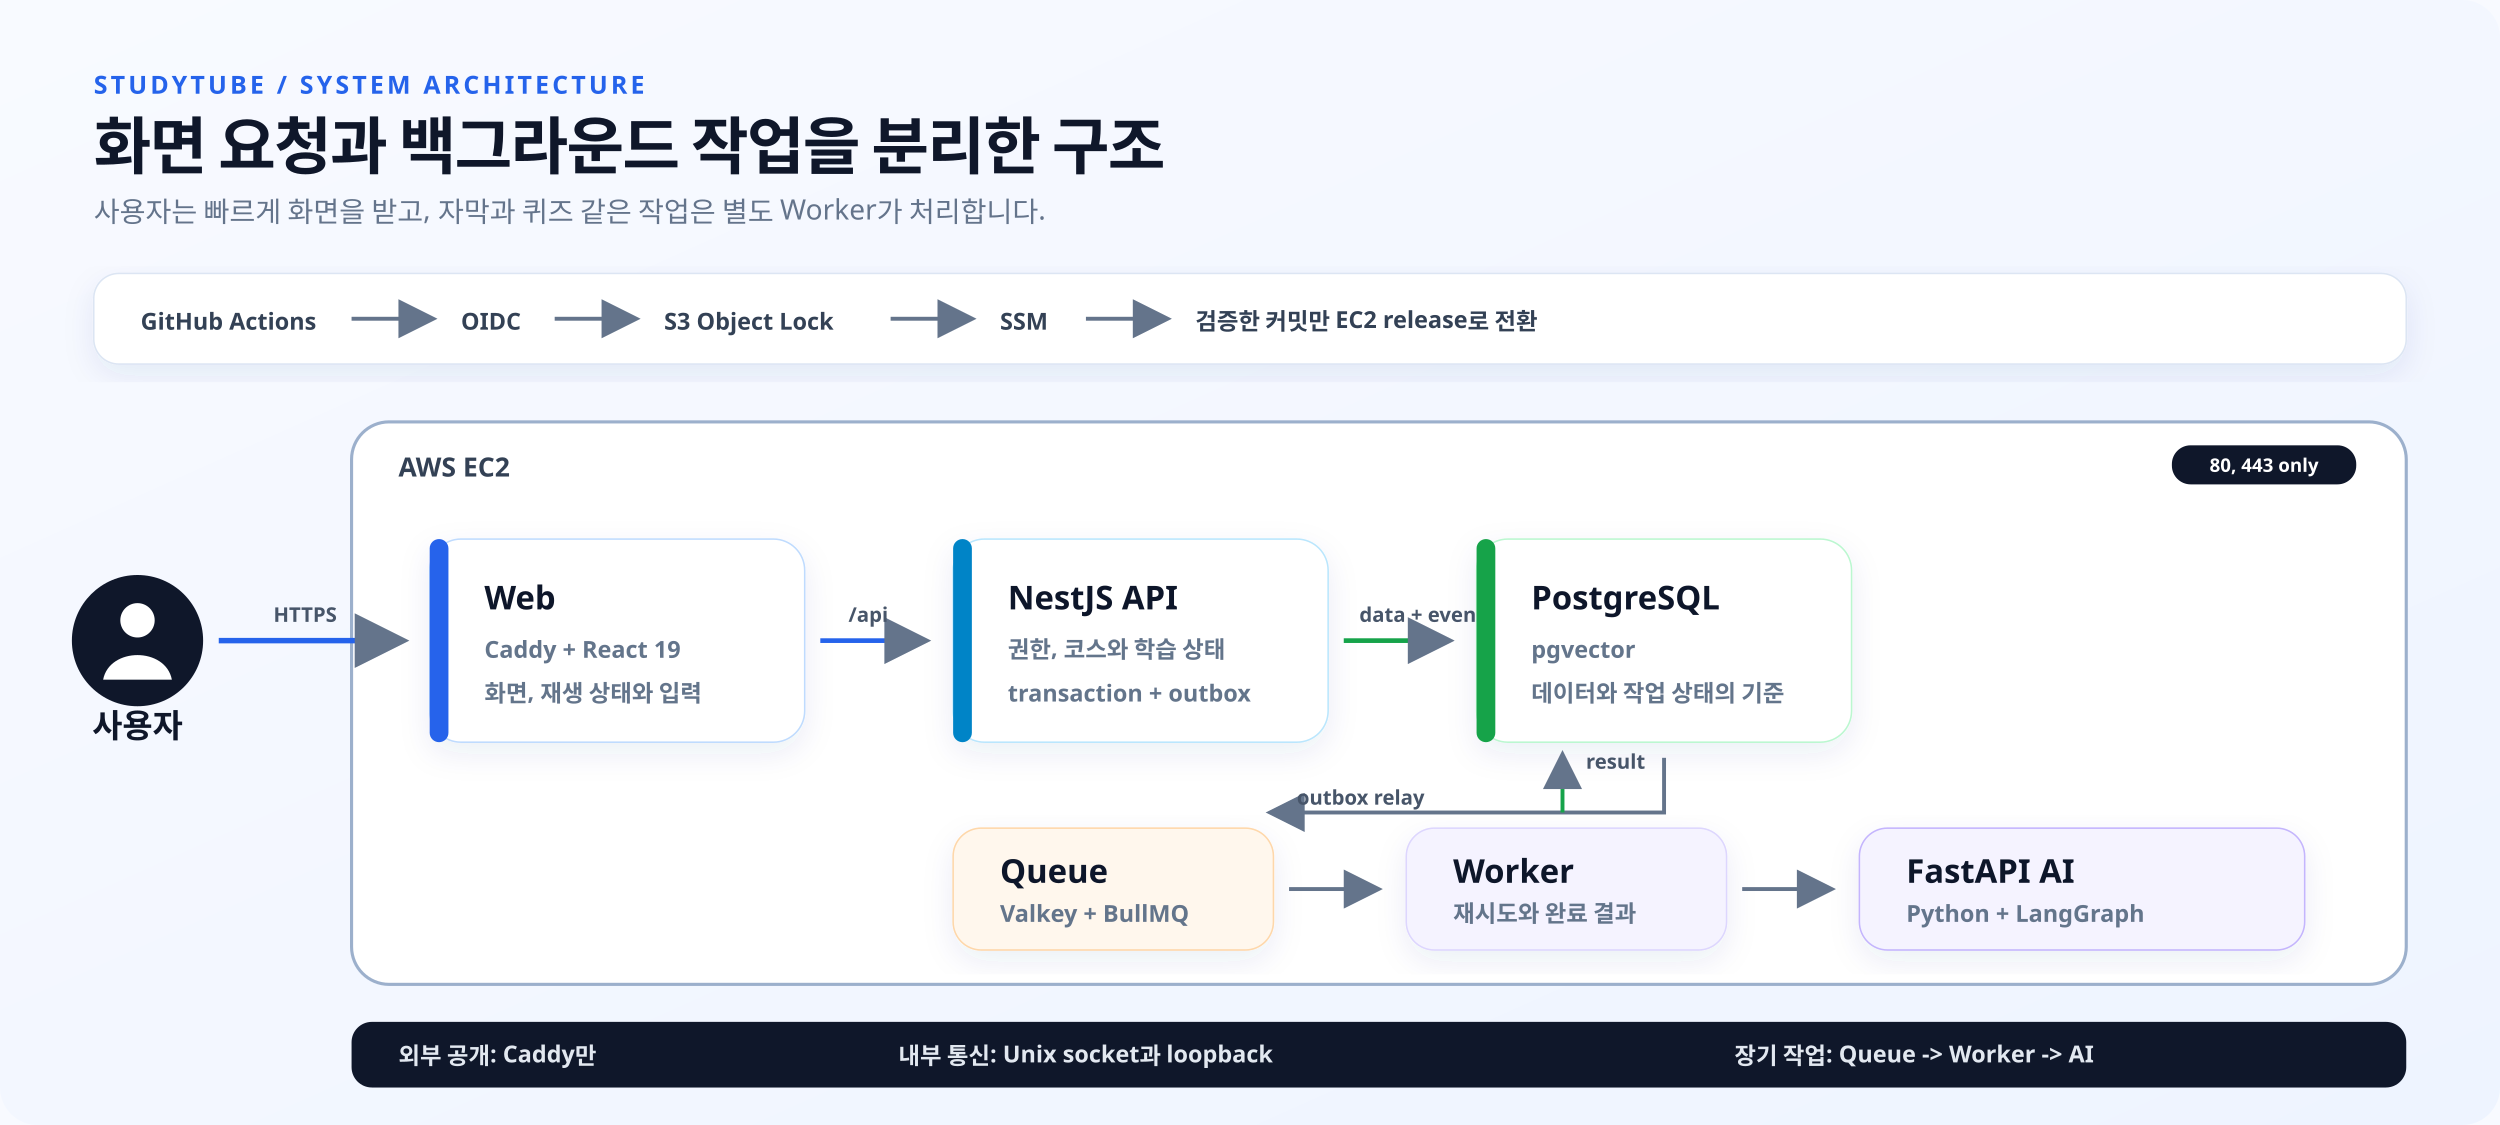
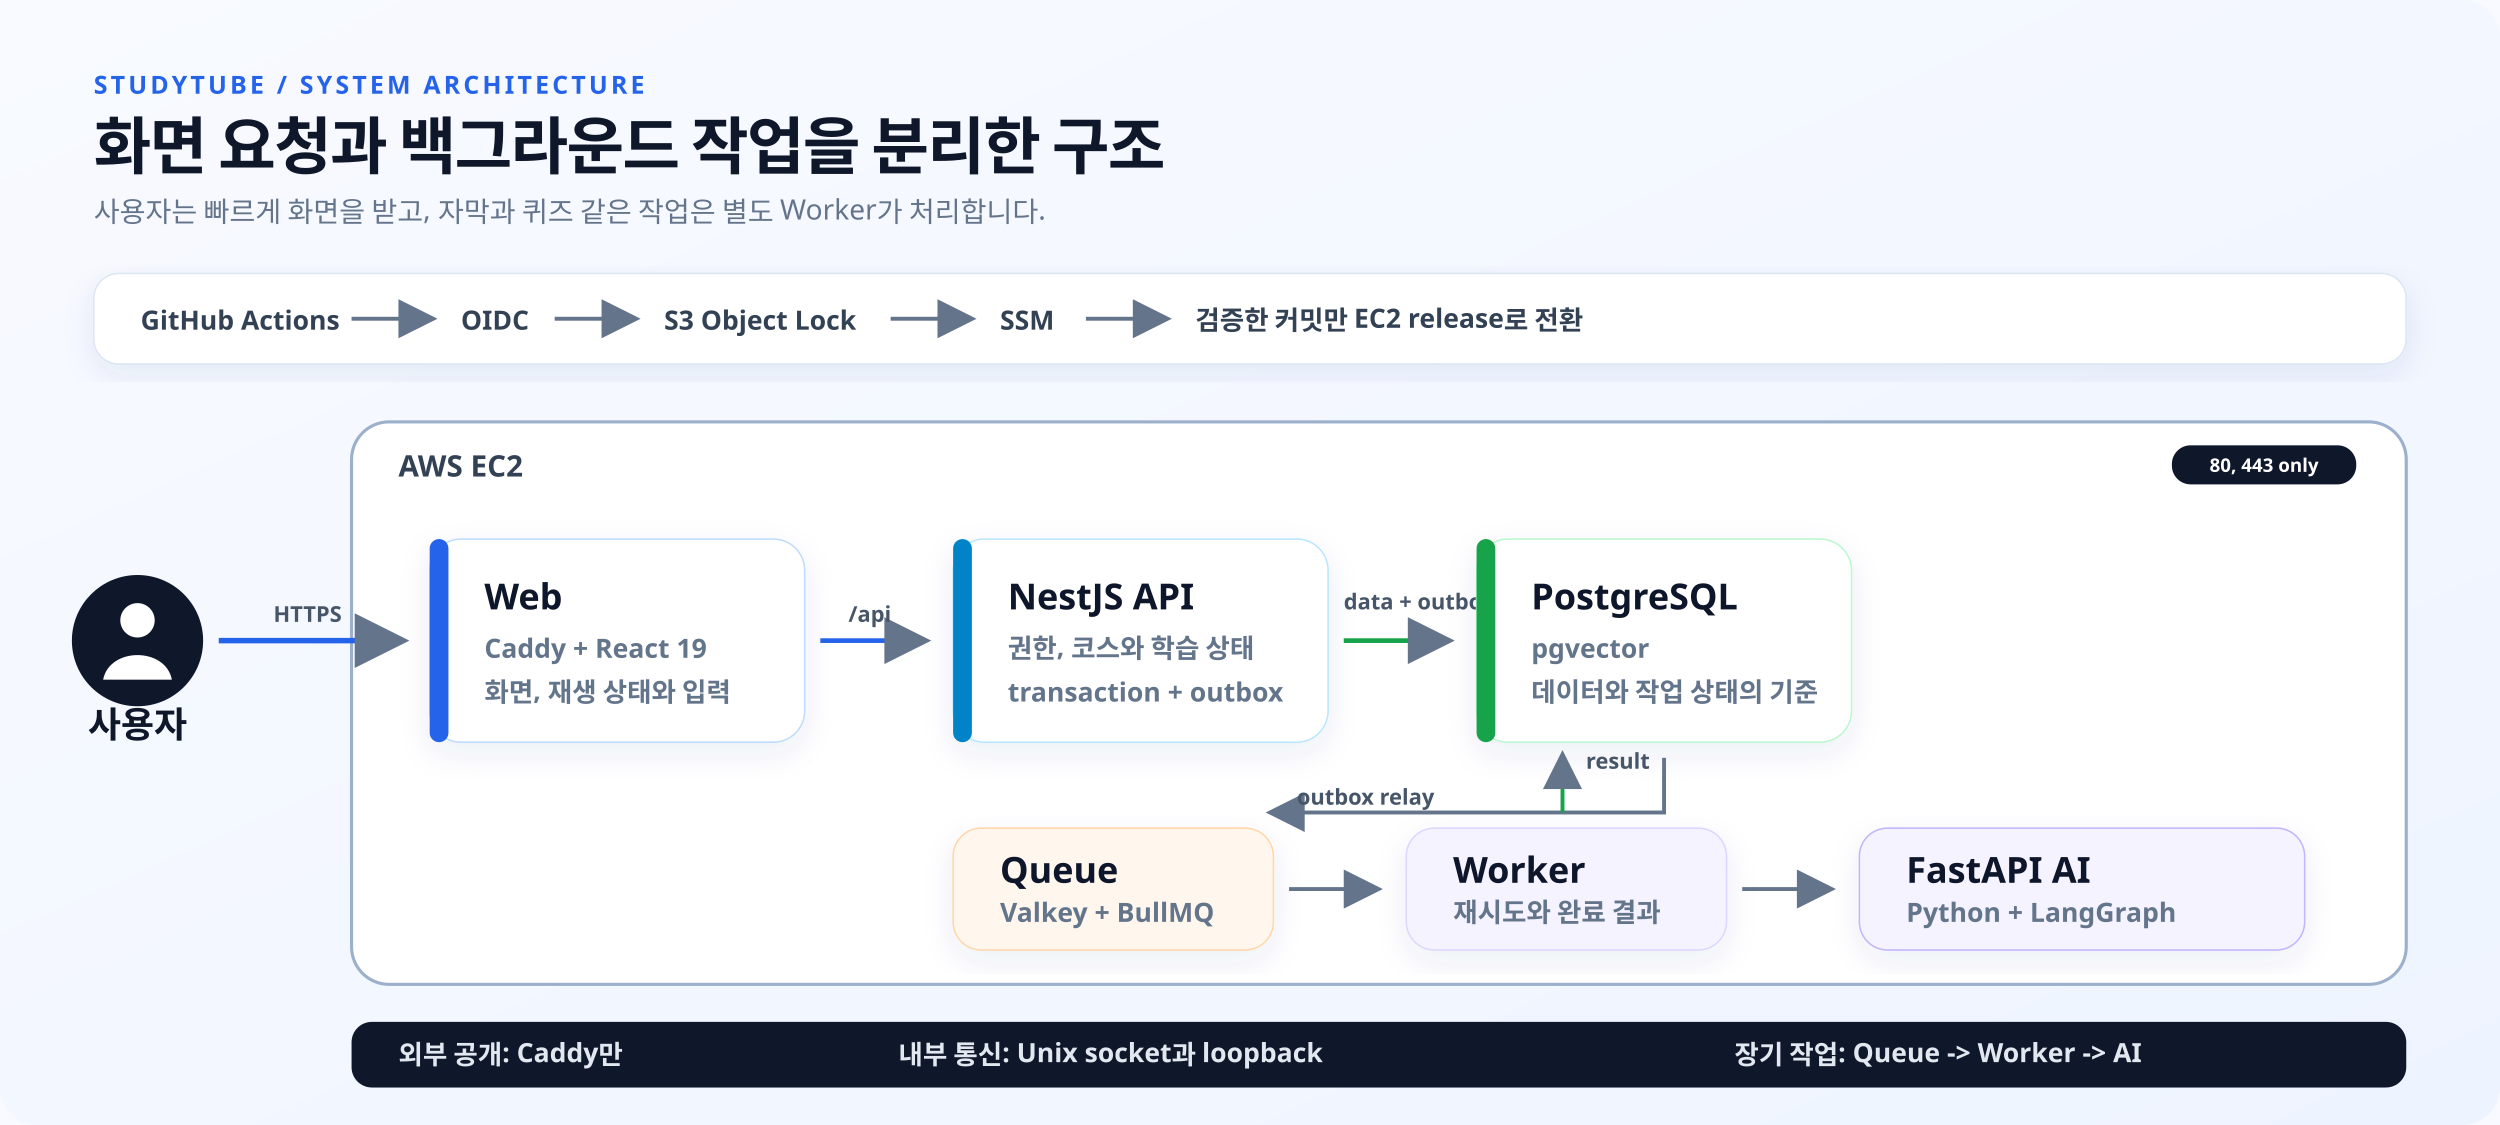
<svg xmlns="http://www.w3.org/2000/svg" width="1600" height="720" viewBox="0 0 1600 720" role="img" aria-labelledby="title desc">
  <defs>
    <linearGradient id="bg" x1="0" y1="0" x2="1" y2="1">
      <stop stop-color="#F8FAFF" />
      <stop offset="1" stop-color="#EEF4FF" />
    </linearGradient>
    <filter id="shadow" x="-20%" y="-20%" width="140%" height="140%">
      <feDropShadow dx="0" dy="7" stdDeviation="10" flood-color="#1E3A8A" flood-opacity="0.08" />
    </filter>
    <marker id="arrow" markerWidth="10" markerHeight="10" refX="8" refY="5" orient="auto">
      <path d="M0 0 L10 5 L0 10 Z" fill="#64748B" />
    </marker>
    <style>
      text { font-family: Pretendard, "Noto Sans KR", "Segoe UI", sans-serif; fill:#0F172A; }
      .eyebrow { font-size:16px; font-weight:800; letter-spacing:2px; fill:#2563EB; }
      .title { font-size:40px; font-weight:850; letter-spacing:-1px; }
      .subtitle { font-size:18px; font-weight:500; fill:#64748B; }
-       .rail { font-size:15px; font-weight:750; fill:#334155; }
-       .boundary { font-size:17px; font-weight:800; fill:#334155; }
-       .node { font-size:21px; font-weight:850; }
-       .tech { font-size:15px; font-weight:650; fill:#64748B; }
-       .edge { font-size:13px; font-weight:800; fill:#475569; }
-       .note { font-size:15px; font-weight:700; fill:#475569; }
+       .rail { font-size:17px; font-weight:750; fill:#334155; }
+       .boundary { font-size:19px; font-weight:800; fill:#334155; }
+       .node { font-size:23px; font-weight:850; }
+       .tech { font-size:17px; font-weight:650; fill:#64748B; }
+       .edge { font-size:14px; font-weight:800; fill:#475569; }
+       .note { font-size:17px; font-weight:700; fill:#475569; }
    </style>
  </defs>
  <rect width="1600" height="720" fill="#F8FAFF" />
  <rect width="1600" height="720" rx="24" fill="url(#bg)" />
  <text x="60" y="60" class="eyebrow">STUDYTUBE / SYSTEM ARCHITECTURE</text>
  <text x="60" y="108" class="title">화면 요청과 백그라운드 작업을 분리한 구조</text>
  <text x="60" y="142" class="subtitle">사용자는 빠르게 화면을 받고, 자막과 퀴즈 같은 작업은 별도 Worker가 처리합니다.</text>
  <g filter="url(#shadow)">
    <rect x="60" y="175" width="1480" height="58" rx="16" fill="#FFFFFF" stroke="#DCE5F3" />
  </g>
  <text x="90" y="211" class="rail">GitHub Actions</text>
  <path d="M225 204 H275" stroke="#64748B" stroke-width="2.5" marker-end="url(#arrow)" />
  <text x="295" y="211" class="rail">OIDC</text>
  <path d="M355 204 H405" stroke="#64748B" stroke-width="2.5" marker-end="url(#arrow)" />
  <text x="425" y="211" class="rail">S3 Object Lock</text>
  <path d="M570 204 H620" stroke="#64748B" stroke-width="2.5" marker-end="url(#arrow)" />
  <text x="640" y="211" class="rail">SSM</text>
  <path d="M695 204 H745" stroke="#64748B" stroke-width="2.5" marker-end="url(#arrow)" />
  <text x="765" y="211" class="rail">검증한 커밋만 EC2 release로 전환</text>
  <rect x="225" y="270" width="1315" height="360" rx="24" fill="#FFFFFF" stroke="#9CB0CC" stroke-width="2" />
  <text x="255" y="305" class="boundary">AWS EC2</text>
  <rect x="1390" y="285" width="118" height="25" rx="12" fill="#0F172A" />
  <text x="1449" y="302" text-anchor="middle" font-size="12" font-weight="800" style="fill:#FFFFFF">80, 443 only</text>
  <g>
    <circle cx="88" cy="410" r="42" fill="#0F172A" />
    <circle cx="88" cy="397" r="11" fill="#FFFFFF" />
    <path d="M66 435 C70 414 106 414 110 435" fill="#FFFFFF" />
    <text x="88" y="472" text-anchor="middle" class="node">사용자</text>
  </g>
  <path d="M140 410 H255" stroke="#2563EB" stroke-width="3.5" marker-end="url(#arrow)" />
  <text x="175" y="398" class="edge">HTTPS</text>
  <g filter="url(#shadow)">
    <rect x="275" y="345" width="240" height="130" rx="20" fill="#FFFFFF" stroke="#BFDBFE" />
    <rect x="275" y="345" width="12" height="130" rx="6" fill="#2563EB" />
    <text x="310" y="390" class="node">Web</text>
    <text x="310" y="421" class="tech">Caddy + React 19</text>
    <text x="310" y="449" class="tech">화면, 재생 상태와 입력</text>
  </g>
  <path d="M525 410 H590" stroke="#2563EB" stroke-width="3" marker-end="url(#arrow)" />
  <text x="543" y="398" class="edge">/api</text>
  <g filter="url(#shadow)">
    <rect x="610" y="345" width="240" height="130" rx="20" fill="#FFFFFF" stroke="#BAE6FD" />
    <rect x="610" y="345" width="12" height="130" rx="6" fill="#0284C7" />
    <text x="645" y="390" class="node">NestJS API</text>
    <text x="645" y="421" class="tech">권한, 코스와 학습 상태</text>
    <text x="645" y="449" class="tech">transaction + outbox</text>
  </g>
  <path d="M860 410 H925" stroke="#16A34A" stroke-width="3" marker-end="url(#arrow)" />
-   <text x="870" y="398" class="edge">data + event</text>
+   <text x="860" y="390" class="edge">data + outbox</text>
  <g filter="url(#shadow)">
    <rect x="945" y="345" width="240" height="130" rx="20" fill="#FFFFFF" stroke="#BBF7D0" />
    <rect x="945" y="345" width="12" height="130" rx="6" fill="#16A34A" />
    <text x="980" y="390" class="node">PostgreSQL</text>
    <text x="980" y="421" class="tech">pgvector</text>
    <text x="980" y="449" class="tech">데이터와 작업 상태의 기준</text>
  </g>
  <path d="M1065 485 V520 H815" fill="none" stroke="#64748B" stroke-width="2.5" marker-end="url(#arrow)" />
  <text x="830" y="515" class="edge">outbox relay</text>
  <g filter="url(#shadow)">
    <rect x="610" y="530" width="205" height="78" rx="18" fill="#FFF7ED" stroke="#FED7AA" />
    <text x="640" y="565" class="node">Queue</text>
    <text x="640" y="590" class="tech">Valkey + BullMQ</text>
  </g>
  <path d="M825 569 H880" stroke="#64748B" stroke-width="2.5" marker-end="url(#arrow)" />
  <g filter="url(#shadow)">
    <rect x="900" y="530" width="205" height="78" rx="18" fill="#F5F3FF" stroke="#DDD6FE" />
    <text x="930" y="565" class="node">Worker</text>
    <text x="930" y="590" class="tech">재시도와 완료 결과</text>
  </g>
  <path d="M1115 569 H1170" stroke="#64748B" stroke-width="2.5" marker-end="url(#arrow)" />
  <g filter="url(#shadow)">
    <rect x="1190" y="530" width="285" height="78" rx="18" fill="#F5F3FF" stroke="#C4B5FD" />
    <text x="1220" y="565" class="node">FastAPI AI</text>
    <text x="1220" y="590" class="tech">Python + LangGraph</text>
  </g>
  <path d="M1000 520 V485" stroke="#16A34A" stroke-width="2.5" marker-end="url(#arrow)" />
  <text x="1015" y="492" class="edge">result</text>
  <rect x="225" y="654" width="1315" height="42" rx="13" fill="#0F172A" />
  <text x="255" y="681" class="note" style="fill:#E2E8F0">외부 공개: Caddy만</text>
  <text x="575" y="681" class="note" style="fill:#E2E8F0">내부 통신: Unix socket과 loopback</text>
  <text x="1110" y="681" class="note" style="fill:#E2E8F0">장기 작업: Queue -&gt; Worker -&gt; AI</text>
</svg>
